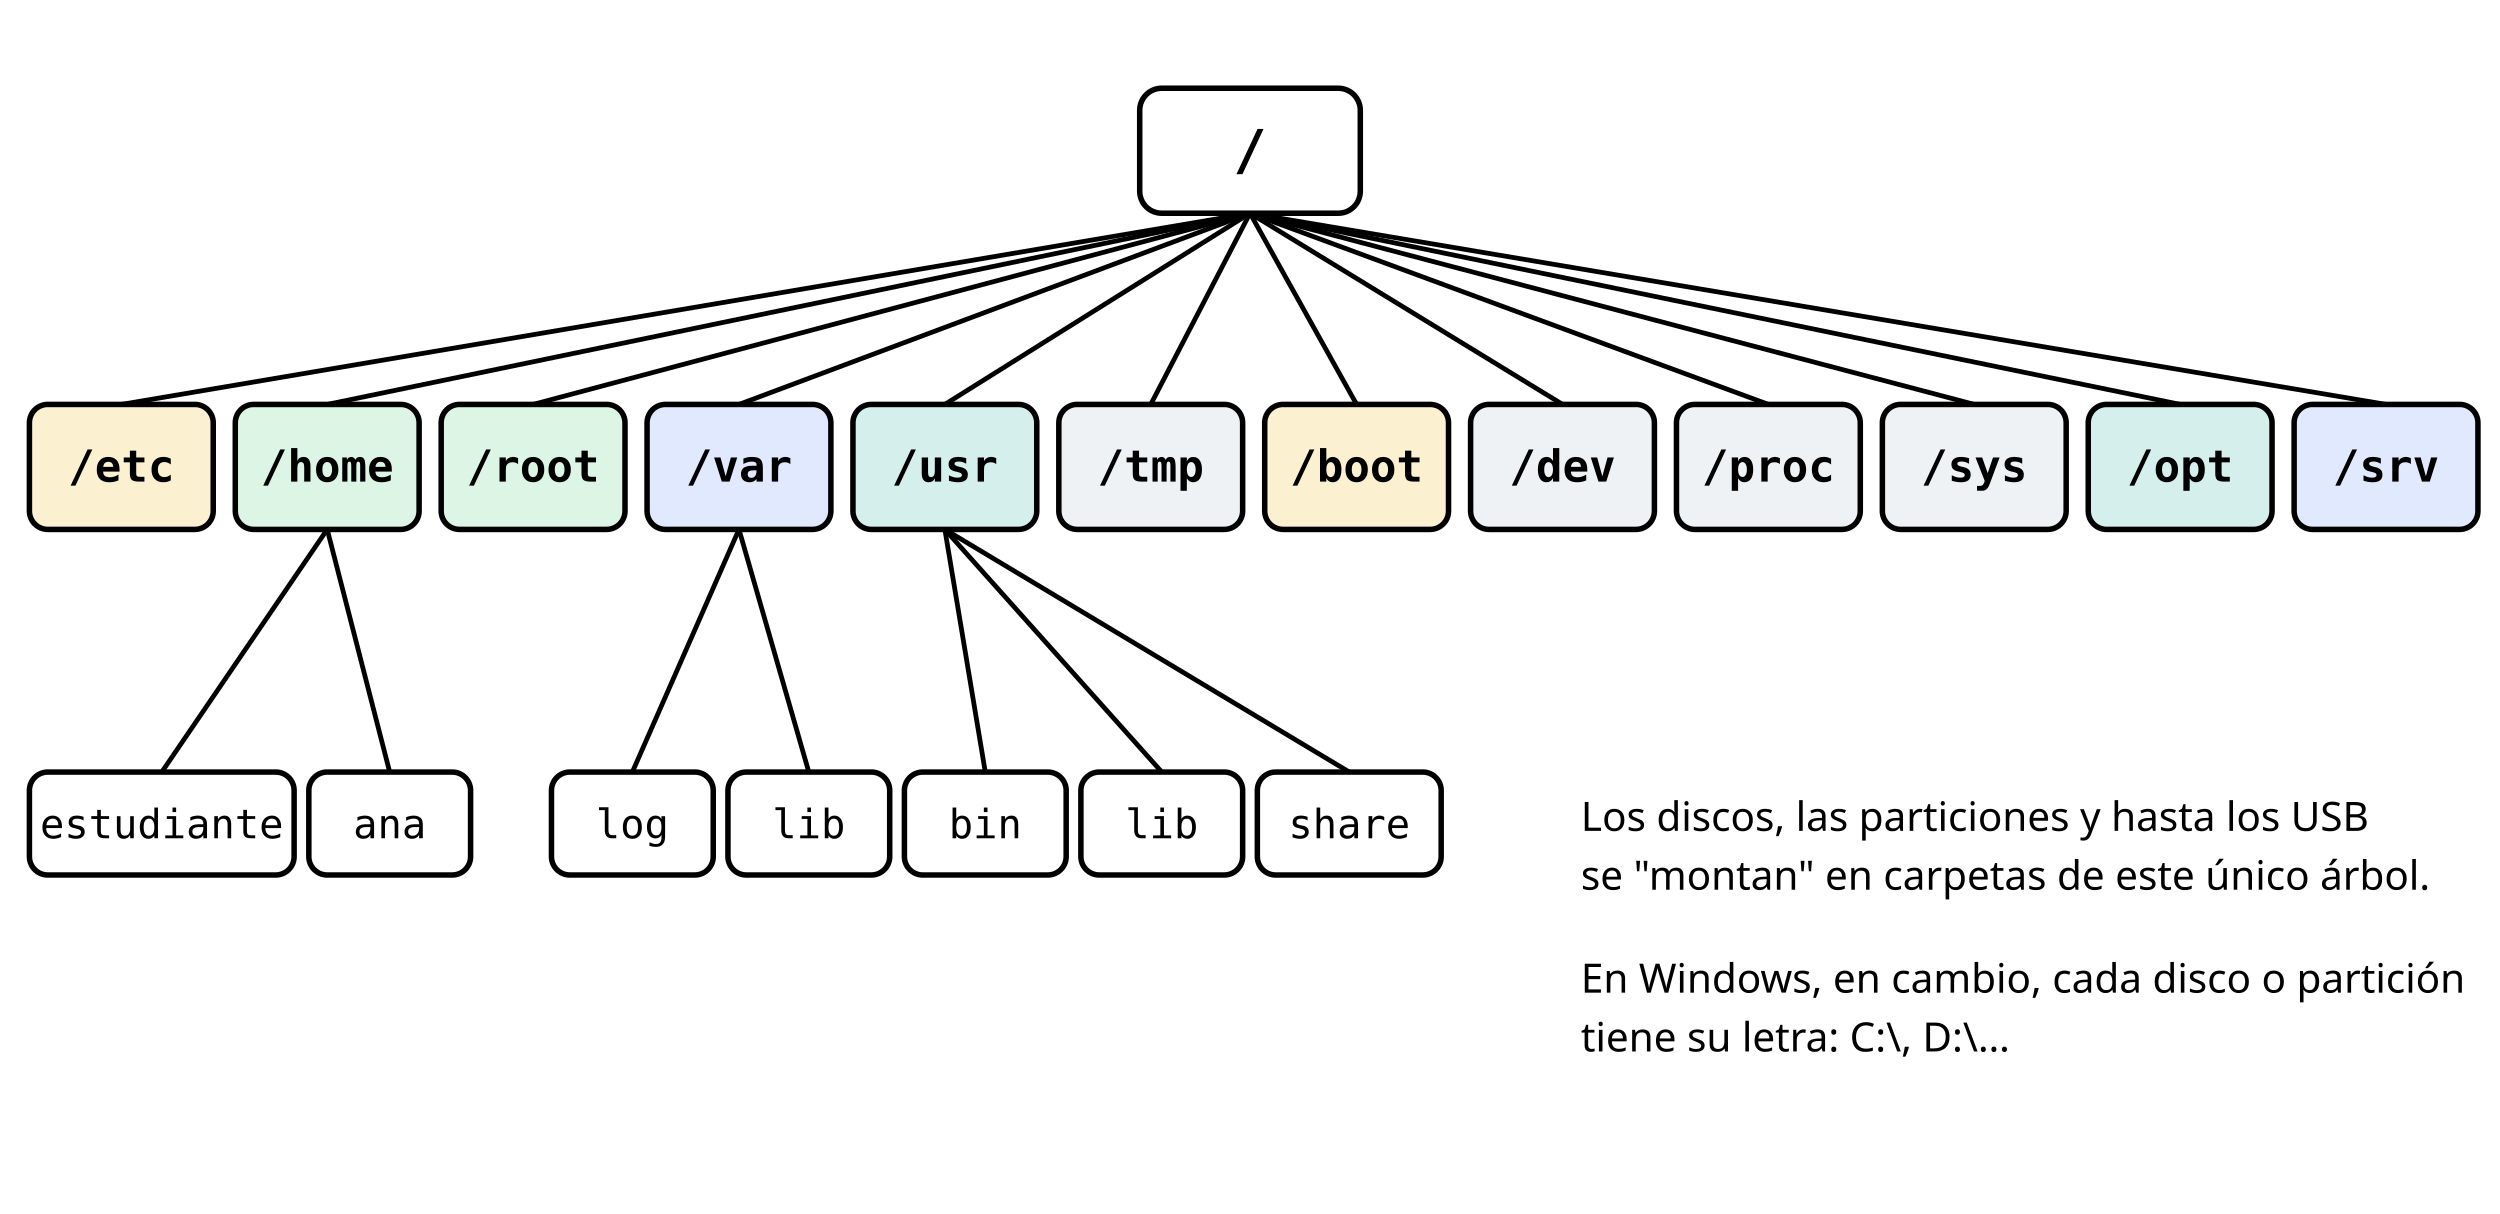
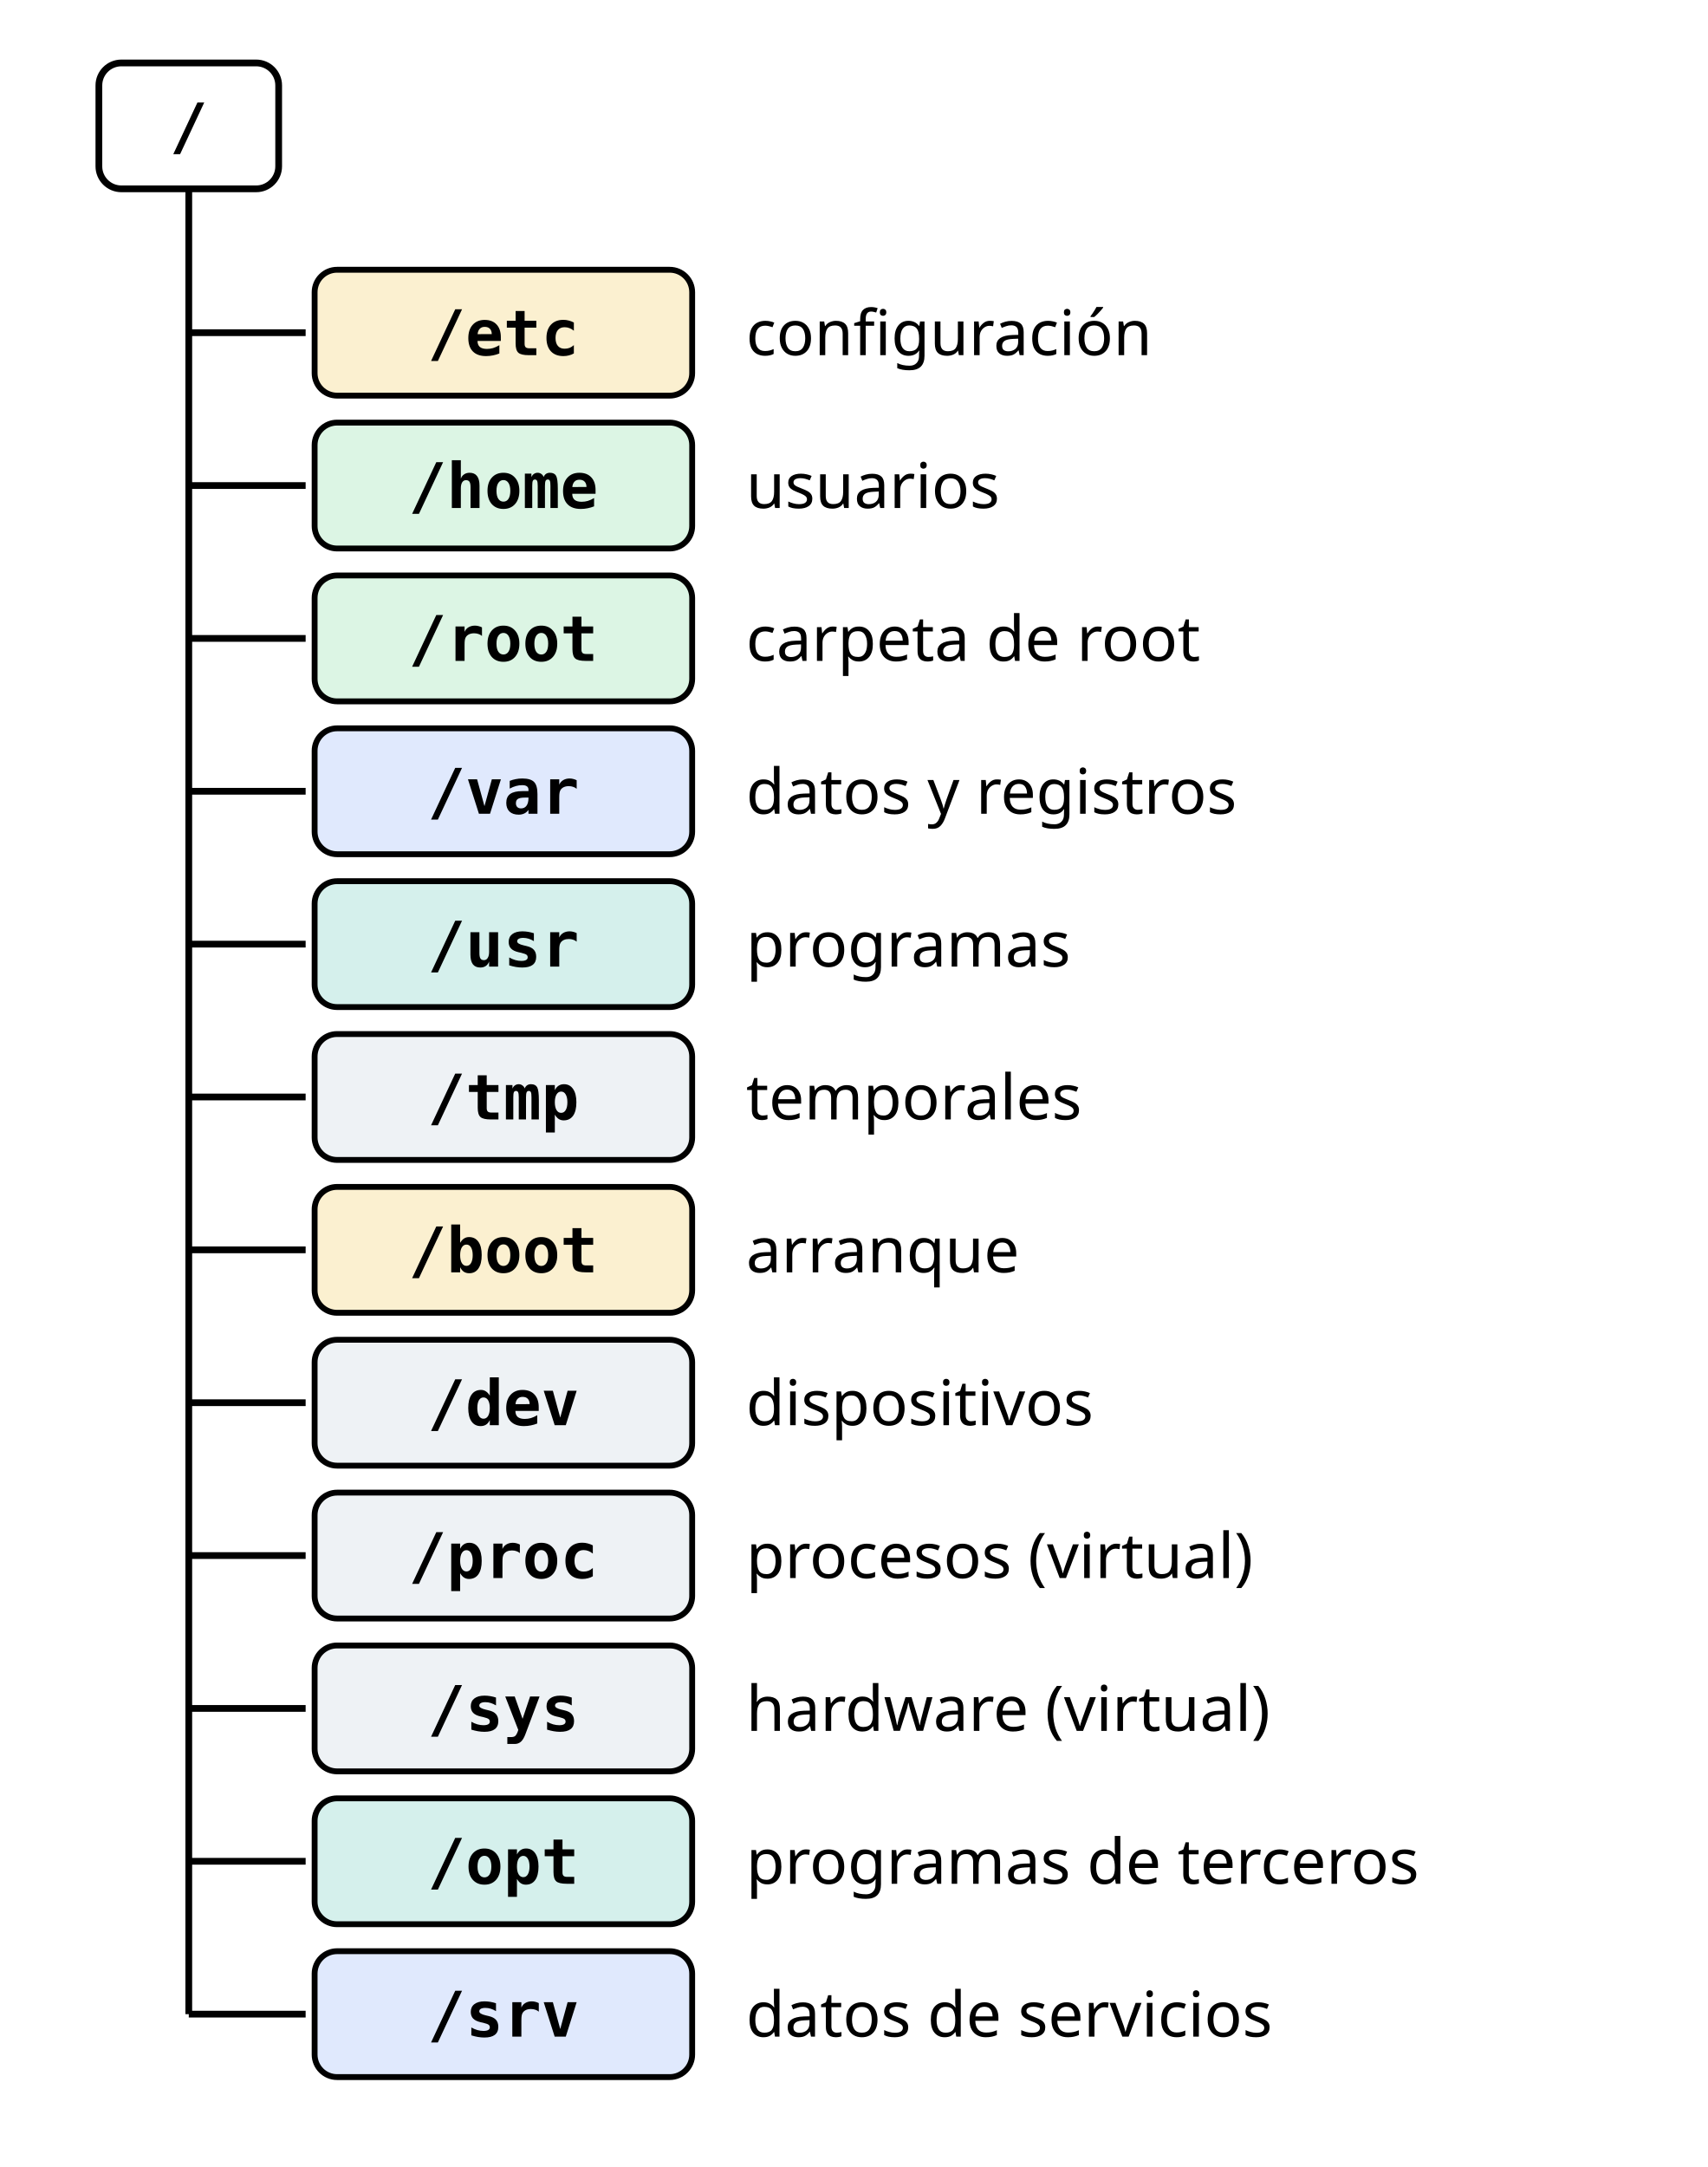
- <svg xmlns="http://www.w3.org/2000/svg" viewBox="0 0 680 330" font-family="system-ui, sans-serif" font-size="12">
-   <g stroke="currentColor" stroke-width="1.3" fill="none">
-     <line x1="340" y1="58" x2="33.0" y2="110" />
-     <line x1="340" y1="58" x2="89.0" y2="110" />
-     <line x1="340" y1="58" x2="145.0" y2="110" />
-     <line x1="340" y1="58" x2="201.0" y2="110" />
-     <line x1="340" y1="58" x2="257.0" y2="110" />
-     <line x1="340" y1="58" x2="313.0" y2="110" />
-     <line x1="340" y1="58" x2="369.0" y2="110" />
-     <line x1="340" y1="58" x2="425.0" y2="110" />
-     <line x1="340" y1="58" x2="481.0" y2="110" />
-     <line x1="340" y1="58" x2="537.0" y2="110" />
-     <line x1="340" y1="58" x2="593.0" y2="110" />
-     <line x1="340" y1="58" x2="649.0" y2="110" />
-     <line x1="89.0" y1="144" x2="44.0" y2="210" />
-     <line x1="89.0" y1="144" x2="106.0" y2="210" />
-     <line x1="201.0" y1="144" x2="172.0" y2="210" />
-     <line x1="201.0" y1="144" x2="220.0" y2="210" />
-     <line x1="257.0" y1="144" x2="268.0" y2="210" />
-     <line x1="257.0" y1="144" x2="316.0" y2="210" />
-     <line x1="257.0" y1="144" x2="367.0" y2="210" />
-   </g>
-   <g stroke="currentColor" stroke-width="1.5">
-     <rect x="310" y="24" width="60" height="34" rx="6" fill="var(--surface, #fff)" />
-     <rect x="8" y="110" width="50" height="34" rx="5" fill="var(--warn-soft, #fbf0d0)" />
-     <rect x="64" y="110" width="50" height="34" rx="5" fill="var(--ok-soft, #dcf5e4)" />
-     <rect x="120" y="110" width="50" height="34" rx="5" fill="var(--ok-soft, #dcf5e4)" />
-     <rect x="176" y="110" width="50" height="34" rx="5" fill="var(--info-soft, #e0e9fd)" />
-     <rect x="232" y="110" width="50" height="34" rx="5" fill="var(--accent-soft, #d5f0ec)" />
-     <rect x="288" y="110" width="50" height="34" rx="5" fill="var(--surface-2, #eef2f5)" />
-     <rect x="344" y="110" width="50" height="34" rx="5" fill="var(--warn-soft, #fbf0d0)" />
-     <rect x="400" y="110" width="50" height="34" rx="5" fill="var(--surface-2, #eef2f5)" />
-     <rect x="456" y="110" width="50" height="34" rx="5" fill="var(--surface-2, #eef2f5)" />
-     <rect x="512" y="110" width="50" height="34" rx="5" fill="var(--surface-2, #eef2f5)" />
-     <rect x="568" y="110" width="50" height="34" rx="5" fill="var(--accent-soft, #d5f0ec)" />
-     <rect x="624" y="110" width="50" height="34" rx="5" fill="var(--info-soft, #e0e9fd)" />
-     <rect x="8" y="210" width="72" height="28" rx="5" fill="var(--surface, #fff)" />
-     <rect x="84" y="210" width="44" height="28" rx="5" fill="var(--surface, #fff)" />
-     <rect x="150" y="210" width="44" height="28" rx="5" fill="var(--surface, #fff)" />
-     <rect x="198" y="210" width="44" height="28" rx="5" fill="var(--surface, #fff)" />
-     <rect x="246" y="210" width="44" height="28" rx="5" fill="var(--surface, #fff)" />
-     <rect x="294" y="210" width="44" height="28" rx="5" fill="var(--surface, #fff)" />
-     <rect x="342" y="210" width="50" height="28" rx="5" fill="var(--surface, #fff)" />
-   </g>
-   <g fill="currentColor" text-anchor="middle" font-family="ui-monospace, monospace">
-     <text x="340" y="46" font-weight="700" font-size="15">/</text>
-     <text x="33.0" y="131" font-weight="600">/etc</text>
-     <text x="89.0" y="131" font-weight="600">/home</text>
-     <text x="145.0" y="131" font-weight="600">/root</text>
-     <text x="201.0" y="131" font-weight="600">/var</text>
-     <text x="257.0" y="131" font-weight="600">/usr</text>
-     <text x="313.0" y="131" font-weight="600">/tmp</text>
-     <text x="369.0" y="131" font-weight="600">/boot</text>
-     <text x="425.0" y="131" font-weight="600">/dev</text>
-     <text x="481.0" y="131" font-weight="600">/proc</text>
-     <text x="537.0" y="131" font-weight="600">/sys</text>
-     <text x="593.0" y="131" font-weight="600">/opt</text>
-     <text x="649.0" y="131" font-weight="600">/srv</text>
-     <text x="44.0" y="228" font-size="11">estudiante</text>
-     <text x="106.0" y="228" font-size="11">ana</text>
-     <text x="172.0" y="228" font-size="11">log</text>
-     <text x="220.0" y="228" font-size="11">lib</text>
-     <text x="268.0" y="228" font-size="11">bin</text>
-     <text x="316.0" y="228" font-size="11">lib</text>
-     <text x="367.0" y="228" font-size="11">share</text>
-   </g>
-   <g fill="currentColor" font-size="11">
-     <text x="430" y="226">Los discos, las particiones y hasta los USB</text>
-     <text x="430" y="242">se "montan" en carpetas de este único árbol.</text>
-     <text x="430" y="270">En Windows, en cambio, cada disco o partición</text>
-     <text x="430" y="286">tiene su letra: C:\, D:\…</text>
-   </g>
+ <svg xmlns="http://www.w3.org/2000/svg" viewBox="0 0 380 482" font-family="system-ui, sans-serif" font-size="14">
+   <rect x="22" y="14" width="40" height="28" rx="5" fill="var(--surface, #fff)" stroke="currentColor" stroke-width="1.5" />
+   <text x="42" y="33" text-anchor="middle" font-weight="700" font-family="ui-monospace, monospace" fill="currentColor">/</text>
+   <line x1="42" y1="42" x2="42" y2="448" stroke="currentColor" stroke-width="1.5" />
+   <line x1="42" y1="74" x2="68" y2="74" stroke="currentColor" stroke-width="1.5" />
+   <rect x="70" y="60" width="84" height="28" rx="5" fill="var(--warn-soft, #fbf0d0)" stroke="currentColor" stroke-width="1.3" />
+   <text x="112" y="79" text-anchor="middle" font-weight="700" font-family="ui-monospace, monospace" fill="currentColor">/etc</text>
+   <text x="166" y="79" fill="currentColor">configuración</text>
+   <line x1="42" y1="108" x2="68" y2="108" stroke="currentColor" stroke-width="1.5" />
+   <rect x="70" y="94" width="84" height="28" rx="5" fill="var(--ok-soft, #dcf5e4)" stroke="currentColor" stroke-width="1.3" />
+   <text x="112" y="113" text-anchor="middle" font-weight="700" font-family="ui-monospace, monospace" fill="currentColor">/home</text>
+   <text x="166" y="113" fill="currentColor">usuarios</text>
+   <line x1="42" y1="142" x2="68" y2="142" stroke="currentColor" stroke-width="1.5" />
+   <rect x="70" y="128" width="84" height="28" rx="5" fill="var(--ok-soft, #dcf5e4)" stroke="currentColor" stroke-width="1.3" />
+   <text x="112" y="147" text-anchor="middle" font-weight="700" font-family="ui-monospace, monospace" fill="currentColor">/root</text>
+   <text x="166" y="147" fill="currentColor">carpeta de root</text>
+   <line x1="42" y1="176" x2="68" y2="176" stroke="currentColor" stroke-width="1.5" />
+   <rect x="70" y="162" width="84" height="28" rx="5" fill="var(--info-soft, #e0e9fd)" stroke="currentColor" stroke-width="1.3" />
+   <text x="112" y="181" text-anchor="middle" font-weight="700" font-family="ui-monospace, monospace" fill="currentColor">/var</text>
+   <text x="166" y="181" fill="currentColor">datos y registros</text>
+   <line x1="42" y1="210" x2="68" y2="210" stroke="currentColor" stroke-width="1.5" />
+   <rect x="70" y="196" width="84" height="28" rx="5" fill="var(--accent-soft, #d5f0ec)" stroke="currentColor" stroke-width="1.3" />
+   <text x="112" y="215" text-anchor="middle" font-weight="700" font-family="ui-monospace, monospace" fill="currentColor">/usr</text>
+   <text x="166" y="215" fill="currentColor">programas</text>
+   <line x1="42" y1="244" x2="68" y2="244" stroke="currentColor" stroke-width="1.5" />
+   <rect x="70" y="230" width="84" height="28" rx="5" fill="var(--surface-2, #eef2f5)" stroke="currentColor" stroke-width="1.3" />
+   <text x="112" y="249" text-anchor="middle" font-weight="700" font-family="ui-monospace, monospace" fill="currentColor">/tmp</text>
+   <text x="166" y="249" fill="currentColor">temporales</text>
+   <line x1="42" y1="278" x2="68" y2="278" stroke="currentColor" stroke-width="1.5" />
+   <rect x="70" y="264" width="84" height="28" rx="5" fill="var(--warn-soft, #fbf0d0)" stroke="currentColor" stroke-width="1.3" />
+   <text x="112" y="283" text-anchor="middle" font-weight="700" font-family="ui-monospace, monospace" fill="currentColor">/boot</text>
+   <text x="166" y="283" fill="currentColor">arranque</text>
+   <line x1="42" y1="312" x2="68" y2="312" stroke="currentColor" stroke-width="1.5" />
+   <rect x="70" y="298" width="84" height="28" rx="5" fill="var(--surface-2, #eef2f5)" stroke="currentColor" stroke-width="1.3" />
+   <text x="112" y="317" text-anchor="middle" font-weight="700" font-family="ui-monospace, monospace" fill="currentColor">/dev</text>
+   <text x="166" y="317" fill="currentColor">dispositivos</text>
+   <line x1="42" y1="346" x2="68" y2="346" stroke="currentColor" stroke-width="1.5" />
+   <rect x="70" y="332" width="84" height="28" rx="5" fill="var(--surface-2, #eef2f5)" stroke="currentColor" stroke-width="1.3" />
+   <text x="112" y="351" text-anchor="middle" font-weight="700" font-family="ui-monospace, monospace" fill="currentColor">/proc</text>
+   <text x="166" y="351" fill="currentColor">procesos (virtual)</text>
+   <line x1="42" y1="380" x2="68" y2="380" stroke="currentColor" stroke-width="1.5" />
+   <rect x="70" y="366" width="84" height="28" rx="5" fill="var(--surface-2, #eef2f5)" stroke="currentColor" stroke-width="1.3" />
+   <text x="112" y="385" text-anchor="middle" font-weight="700" font-family="ui-monospace, monospace" fill="currentColor">/sys</text>
+   <text x="166" y="385" fill="currentColor">hardware (virtual)</text>
+   <line x1="42" y1="414" x2="68" y2="414" stroke="currentColor" stroke-width="1.5" />
+   <rect x="70" y="400" width="84" height="28" rx="5" fill="var(--accent-soft, #d5f0ec)" stroke="currentColor" stroke-width="1.3" />
+   <text x="112" y="419" text-anchor="middle" font-weight="700" font-family="ui-monospace, monospace" fill="currentColor">/opt</text>
+   <text x="166" y="419" fill="currentColor">programas de terceros</text>
+   <line x1="42" y1="448" x2="68" y2="448" stroke="currentColor" stroke-width="1.5" />
+   <rect x="70" y="434" width="84" height="28" rx="5" fill="var(--info-soft, #e0e9fd)" stroke="currentColor" stroke-width="1.3" />
+   <text x="112" y="453" text-anchor="middle" font-weight="700" font-family="ui-monospace, monospace" fill="currentColor">/srv</text>
+   <text x="166" y="453" fill="currentColor">datos de servicios</text>
</svg>
